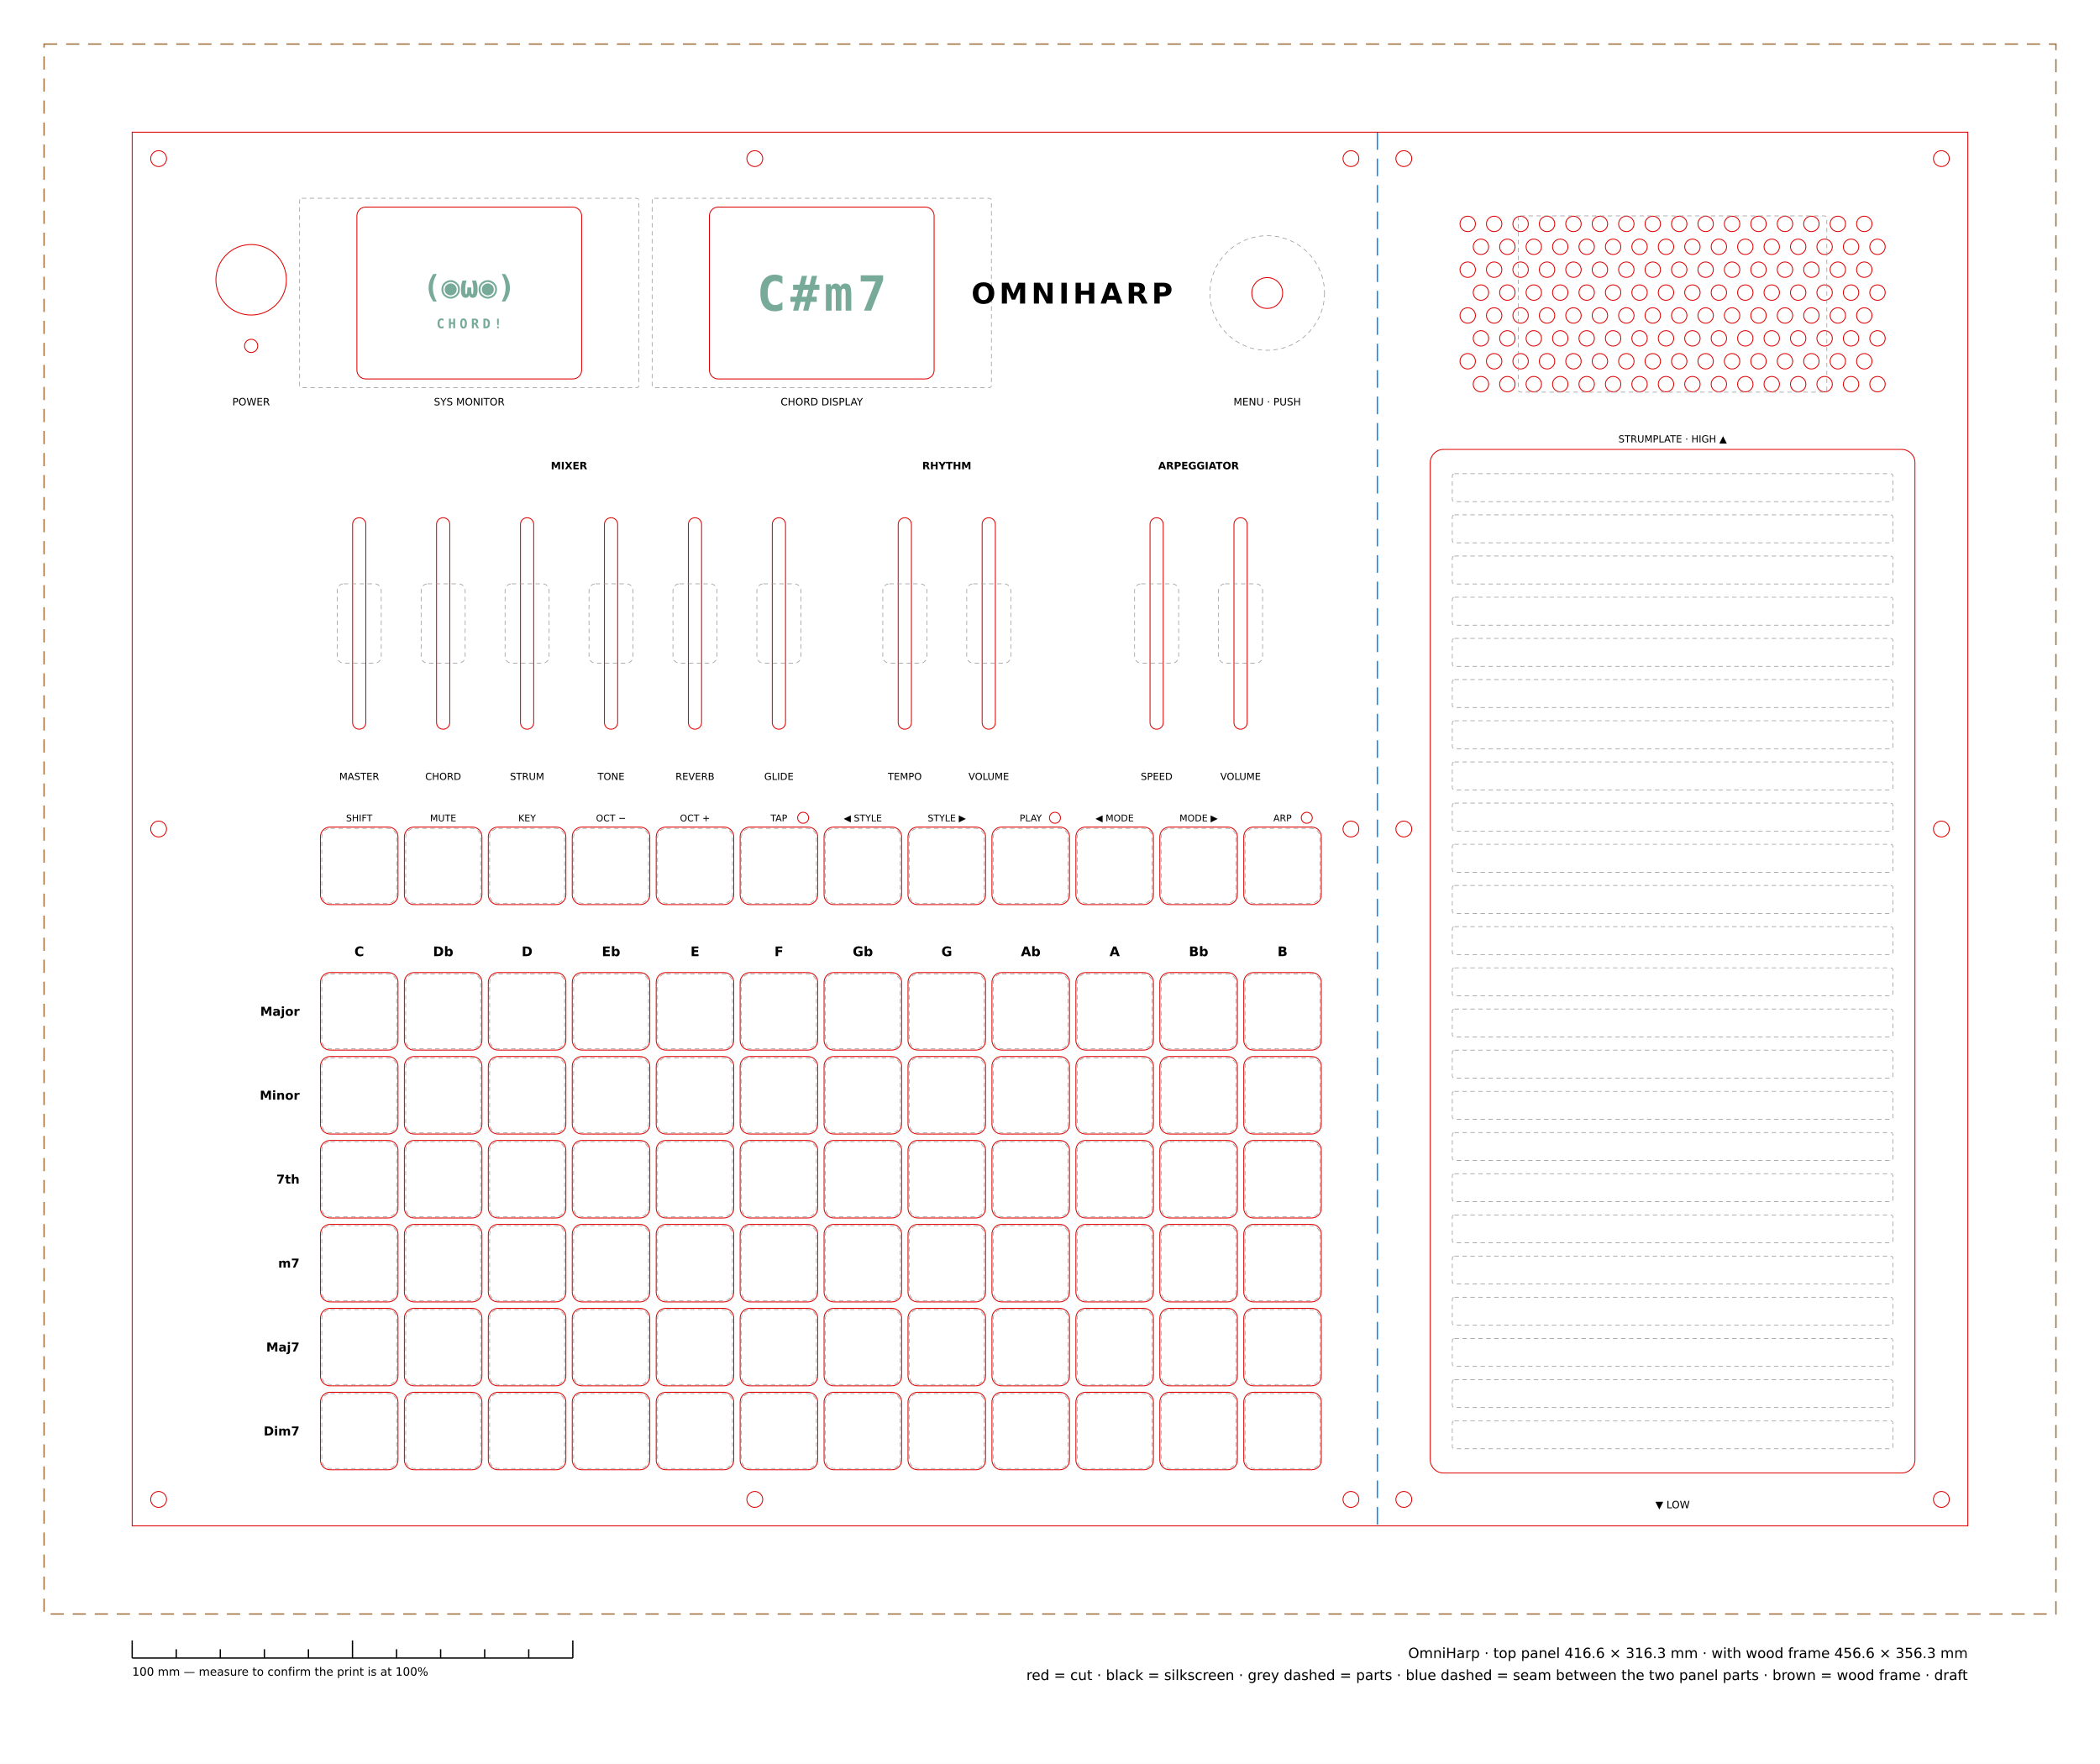
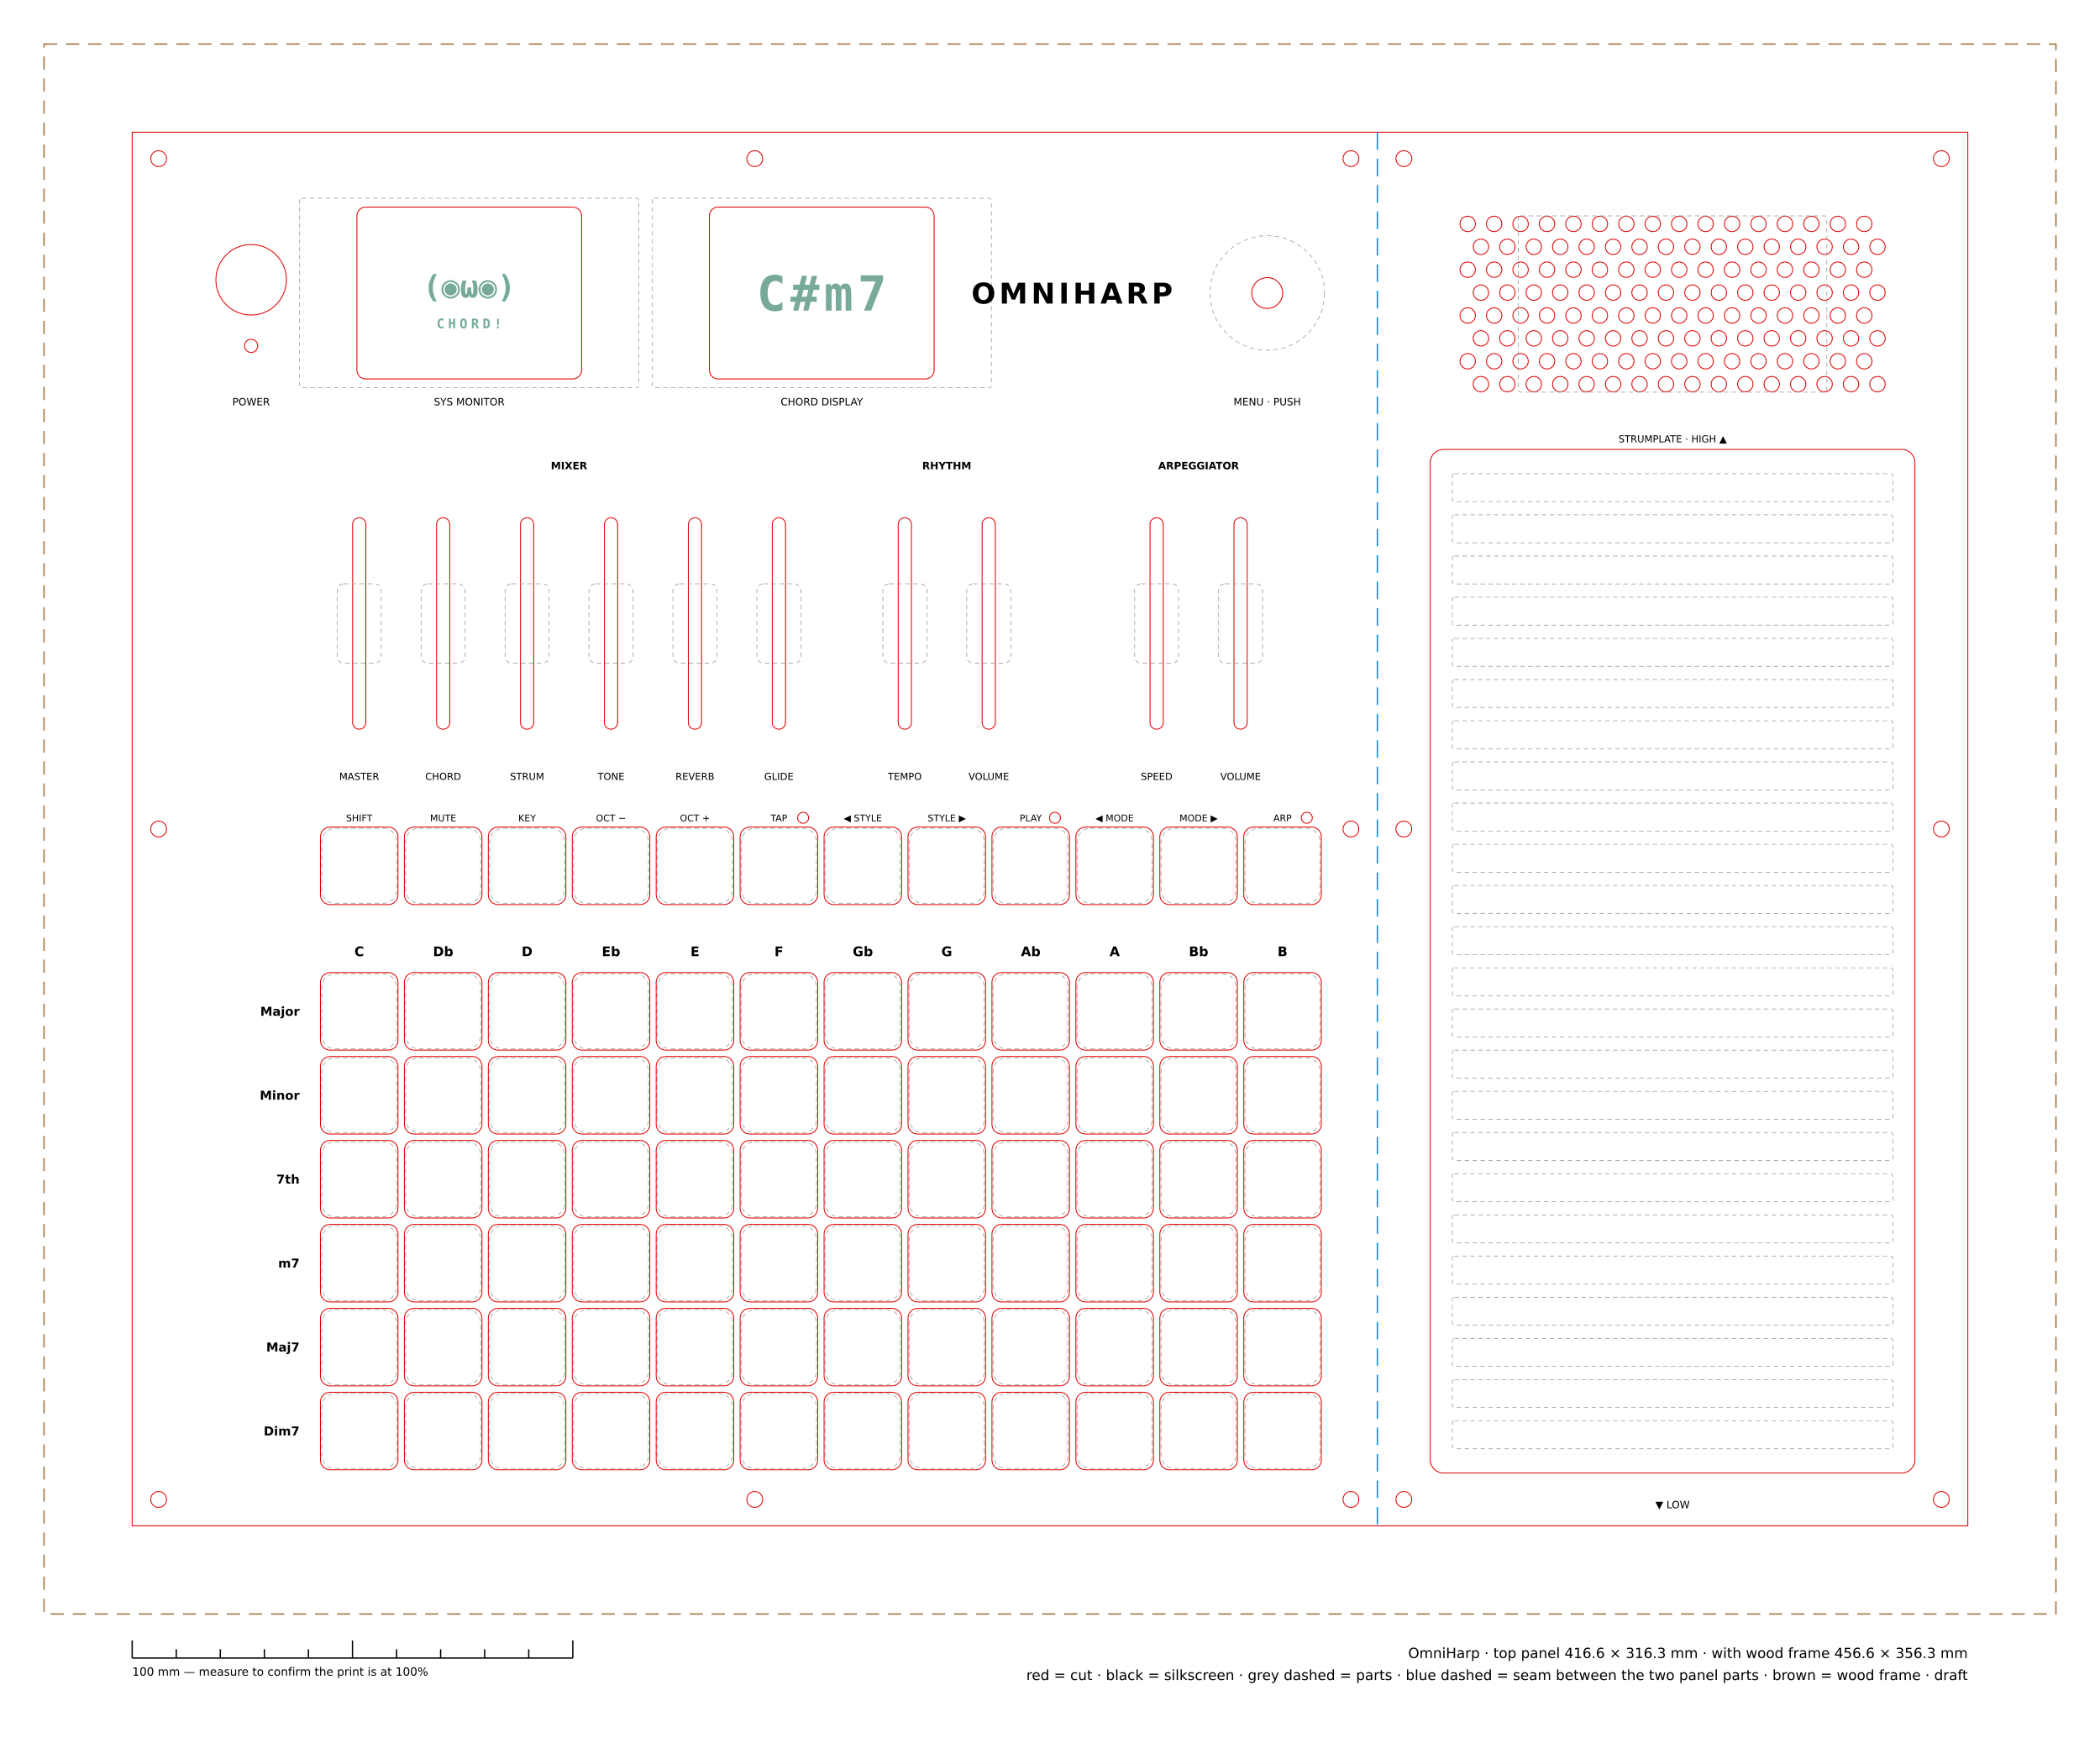
<svg xmlns="http://www.w3.org/2000/svg" width="476.6mm" height="400.3mm" viewBox="0 0 476.6 400.3">
  <style>
  text { font-family: 'DejaVu Sans', Arial, sans-serif; }
  .silk { text-anchor: middle; }
  .robot, .seg { text-anchor: middle; font-family: 'DejaVu Sans Mono', 'Courier New', monospace; font-weight: bold; }
  .robot { font-size: 7px; } .robot.small { font-size: 3px; letter-spacing: .8px; } .seg { font-size: 11px; letter-spacing: 1px; }
  .title { font-size: 3.2px; } .scale { font-size: 2.6px; }
  .scale-line { stroke-width: .3; }
  
    .sheet { fill: #fff; }
    .wood { fill: none; stroke: #a0703c; stroke-width: .3; stroke-dasharray: 3 2; }
    .panel { fill: none; }
    .cut { fill: none; stroke: #e00000; stroke-width: .2; }
    .silk { fill: #000; }
    .g-key, .g-fnkey, .g-knob, .g-strip, .g-part { fill: none; stroke: #999; stroke-width: .15; stroke-dasharray: 1 .8; }
    .g-seam { stroke: #08f; stroke-width: .3; stroke-dasharray: 4 2; }
    .robot, .seg { fill: #7a9; }
    .title, .scale { fill: #000; }
    .scale-line { stroke: #000; }
</style>
  <rect class="sheet" x="0" y="0" width="476.6" height="400.3" />
  <rect class="wood" x="10" y="10" width="456.6" height="356.3" rx="0" />
  <g transform="translate(30 30)">
    <rect class="panel" x="0" y="0" width="416.6" height="316.3" />
    <g class="cut">
      <circle cx="6" cy="6" r="1.8" />
      <circle cx="6" cy="310.3" r="1.8" />
      <circle cx="276.6" cy="6" r="1.8" />
      <circle cx="276.6" cy="310.3" r="1.8" />
      <circle cx="141.3" cy="6" r="1.8" />
      <circle cx="141.3" cy="310.3" r="1.8" />
      <circle cx="6" cy="158.15" r="1.8" />
      <circle cx="276.6" cy="158.15" r="1.8" />
      <circle cx="288.6" cy="6" r="1.8" />
      <circle cx="288.6" cy="310.3" r="1.8" />
      <circle cx="410.6" cy="6" r="1.8" />
      <circle cx="410.6" cy="310.3" r="1.8" />
      <circle cx="288.6" cy="158.15" r="1.8" />
      <circle cx="410.6" cy="158.15" r="1.8" />
      <circle cx="27" cy="33.5" r="8" />
      <circle cx="27" cy="48.5" r="1.5" />
      <rect x="51" y="17" width="51" height="39" rx="2" />
      <rect x="131" y="17" width="51" height="39" rx="2" />
      <circle cx="257.6" cy="36.5" r="3.5" />
      <path d="M50.025,89 A1.5,1.5 0 0 1 53.025,89 L53.025,134 A1.5,1.5 0 0 1 50.025,134 Z" />
      <path d="M69.075,89 A1.5,1.5 0 0 1 72.075,89 L72.075,134 A1.5,1.5 0 0 1 69.075,134 Z" />
      <path d="M88.125,89 A1.5,1.5 0 0 1 91.125,89 L91.125,134 A1.5,1.5 0 0 1 88.125,134 Z" />
      <path d="M107.175,89 A1.5,1.5 0 0 1 110.175,89 L110.175,134 A1.5,1.5 0 0 1 107.175,134 Z" />
      <path d="M126.225,89 A1.5,1.5 0 0 1 129.225,89 L129.225,134 A1.5,1.5 0 0 1 126.225,134 Z" />
      <path d="M145.275,89 A1.5,1.5 0 0 1 148.275,89 L148.275,134 A1.5,1.5 0 0 1 145.275,134 Z" />
      <rect x="42.725" y="157.7" width="17.6" height="17.6" rx="2.2" />
      <rect x="61.775" y="157.7" width="17.6" height="17.6" rx="2.2" />
      <rect x="80.825" y="157.7" width="17.6" height="17.6" rx="2.2" />
      <rect x="99.875" y="157.7" width="17.6" height="17.6" rx="2.2" />
      <rect x="118.925" y="157.7" width="17.6" height="17.6" rx="2.2" />
      <rect x="137.975" y="157.7" width="17.6" height="17.6" rx="2.2" />
      <path d="M173.85,89 A1.5,1.5 0 0 1 176.85,89 L176.85,134 A1.5,1.5 0 0 1 173.85,134 Z" />
      <path d="M192.9,89 A1.5,1.5 0 0 1 195.9,89 L195.9,134 A1.5,1.5 0 0 1 192.9,134 Z" />
      <rect x="157.025" y="157.7" width="17.6" height="17.6" rx="2.2" />
      <rect x="176.075" y="157.7" width="17.6" height="17.6" rx="2.2" />
      <rect x="195.125" y="157.7" width="17.6" height="17.6" rx="2.2" />
      <path d="M231,89 A1.5,1.5 0 0 1 234,89 L234,134 A1.5,1.5 0 0 1 231,134 Z" />
      <path d="M250.05,89 A1.5,1.5 0 0 1 253.05,89 L253.05,134 A1.5,1.5 0 0 1 250.05,134 Z" />
      <rect x="214.175" y="157.7" width="17.6" height="17.6" rx="2.2" />
      <rect x="233.225" y="157.7" width="17.6" height="17.6" rx="2.2" />
      <rect x="252.275" y="157.7" width="17.6" height="17.6" rx="2.2" />
      <circle cx="152.275" cy="155.6" r="1.25" />
      <circle cx="209.425" cy="155.6" r="1.25" />
      <circle cx="266.575" cy="155.6" r="1.25" />
      <rect x="42.725" y="190.725" width="17.6" height="17.6" rx="2.2" />
      <rect x="61.775" y="190.725" width="17.6" height="17.6" rx="2.2" />
      <rect x="80.825" y="190.725" width="17.6" height="17.6" rx="2.2" />
      <rect x="99.875" y="190.725" width="17.6" height="17.6" rx="2.2" />
      <rect x="118.925" y="190.725" width="17.6" height="17.6" rx="2.2" />
      <rect x="137.975" y="190.725" width="17.6" height="17.6" rx="2.2" />
      <rect x="157.025" y="190.725" width="17.6" height="17.6" rx="2.2" />
      <rect x="176.075" y="190.725" width="17.6" height="17.6" rx="2.2" />
      <rect x="195.125" y="190.725" width="17.6" height="17.6" rx="2.2" />
      <rect x="214.175" y="190.725" width="17.6" height="17.6" rx="2.2" />
      <rect x="233.225" y="190.725" width="17.6" height="17.6" rx="2.2" />
      <rect x="252.275" y="190.725" width="17.6" height="17.6" rx="2.2" />
      <rect x="42.725" y="209.775" width="17.6" height="17.6" rx="2.2" />
      <rect x="61.775" y="209.775" width="17.6" height="17.6" rx="2.2" />
      <rect x="80.825" y="209.775" width="17.6" height="17.6" rx="2.2" />
      <rect x="99.875" y="209.775" width="17.6" height="17.6" rx="2.2" />
      <rect x="118.925" y="209.775" width="17.6" height="17.6" rx="2.2" />
      <rect x="137.975" y="209.775" width="17.6" height="17.6" rx="2.2" />
      <rect x="157.025" y="209.775" width="17.6" height="17.6" rx="2.2" />
      <rect x="176.075" y="209.775" width="17.6" height="17.6" rx="2.2" />
      <rect x="195.125" y="209.775" width="17.6" height="17.6" rx="2.2" />
      <rect x="214.175" y="209.775" width="17.6" height="17.6" rx="2.2" />
      <rect x="233.225" y="209.775" width="17.6" height="17.6" rx="2.2" />
      <rect x="252.275" y="209.775" width="17.6" height="17.6" rx="2.2" />
      <rect x="42.725" y="228.825" width="17.6" height="17.6" rx="2.2" />
      <rect x="61.775" y="228.825" width="17.6" height="17.6" rx="2.2" />
      <rect x="80.825" y="228.825" width="17.6" height="17.6" rx="2.2" />
      <rect x="99.875" y="228.825" width="17.6" height="17.6" rx="2.2" />
      <rect x="118.925" y="228.825" width="17.6" height="17.6" rx="2.2" />
      <rect x="137.975" y="228.825" width="17.6" height="17.6" rx="2.2" />
      <rect x="157.025" y="228.825" width="17.6" height="17.6" rx="2.2" />
      <rect x="176.075" y="228.825" width="17.6" height="17.6" rx="2.2" />
      <rect x="195.125" y="228.825" width="17.6" height="17.6" rx="2.2" />
      <rect x="214.175" y="228.825" width="17.6" height="17.6" rx="2.2" />
      <rect x="233.225" y="228.825" width="17.6" height="17.6" rx="2.2" />
      <rect x="252.275" y="228.825" width="17.6" height="17.6" rx="2.2" />
      <rect x="42.725" y="247.875" width="17.6" height="17.6" rx="2.2" />
      <rect x="61.775" y="247.875" width="17.6" height="17.6" rx="2.2" />
      <rect x="80.825" y="247.875" width="17.6" height="17.6" rx="2.2" />
      <rect x="99.875" y="247.875" width="17.6" height="17.6" rx="2.2" />
      <rect x="118.925" y="247.875" width="17.6" height="17.6" rx="2.2" />
      <rect x="137.975" y="247.875" width="17.6" height="17.6" rx="2.2" />
      <rect x="157.025" y="247.875" width="17.6" height="17.6" rx="2.2" />
      <rect x="176.075" y="247.875" width="17.6" height="17.6" rx="2.2" />
      <rect x="195.125" y="247.875" width="17.6" height="17.6" rx="2.2" />
      <rect x="214.175" y="247.875" width="17.6" height="17.6" rx="2.2" />
      <rect x="233.225" y="247.875" width="17.6" height="17.6" rx="2.2" />
      <rect x="252.275" y="247.875" width="17.6" height="17.6" rx="2.2" />
      <rect x="42.725" y="266.925" width="17.6" height="17.6" rx="2.2" />
      <rect x="61.775" y="266.925" width="17.6" height="17.6" rx="2.2" />
      <rect x="80.825" y="266.925" width="17.6" height="17.6" rx="2.2" />
      <rect x="99.875" y="266.925" width="17.6" height="17.6" rx="2.2" />
      <rect x="118.925" y="266.925" width="17.6" height="17.6" rx="2.2" />
      <rect x="137.975" y="266.925" width="17.6" height="17.6" rx="2.2" />
      <rect x="157.025" y="266.925" width="17.6" height="17.6" rx="2.2" />
      <rect x="176.075" y="266.925" width="17.6" height="17.6" rx="2.2" />
      <rect x="195.125" y="266.925" width="17.6" height="17.6" rx="2.2" />
      <rect x="214.175" y="266.925" width="17.6" height="17.6" rx="2.2" />
      <rect x="233.225" y="266.925" width="17.6" height="17.6" rx="2.2" />
      <rect x="252.275" y="266.925" width="17.6" height="17.6" rx="2.2" />
      <rect x="42.725" y="285.975" width="17.6" height="17.6" rx="2.2" />
      <rect x="61.775" y="285.975" width="17.6" height="17.6" rx="2.2" />
      <rect x="80.825" y="285.975" width="17.6" height="17.6" rx="2.2" />
      <rect x="99.875" y="285.975" width="17.6" height="17.6" rx="2.2" />
      <rect x="118.925" y="285.975" width="17.6" height="17.6" rx="2.2" />
      <rect x="137.975" y="285.975" width="17.6" height="17.6" rx="2.2" />
      <rect x="157.025" y="285.975" width="17.6" height="17.6" rx="2.2" />
      <rect x="176.075" y="285.975" width="17.6" height="17.6" rx="2.2" />
      <rect x="195.125" y="285.975" width="17.6" height="17.6" rx="2.2" />
      <rect x="214.175" y="285.975" width="17.6" height="17.6" rx="2.2" />
      <rect x="233.225" y="285.975" width="17.6" height="17.6" rx="2.2" />
      <rect x="252.275" y="285.975" width="17.6" height="17.6" rx="2.2" />
      <circle cx="303.1" cy="20.813" r="1.75" />
      <circle cx="309.1" cy="20.813" r="1.75" />
      <circle cx="315.1" cy="20.813" r="1.75" />
      <circle cx="321.1" cy="20.813" r="1.75" />
      <circle cx="327.1" cy="20.813" r="1.75" />
      <circle cx="333.1" cy="20.813" r="1.75" />
      <circle cx="339.1" cy="20.813" r="1.75" />
      <circle cx="345.1" cy="20.813" r="1.75" />
      <circle cx="351.1" cy="20.813" r="1.75" />
      <circle cx="357.1" cy="20.813" r="1.75" />
      <circle cx="363.1" cy="20.813" r="1.75" />
      <circle cx="369.1" cy="20.813" r="1.75" />
      <circle cx="375.1" cy="20.813" r="1.75" />
      <circle cx="381.1" cy="20.813" r="1.75" />
      <circle cx="387.1" cy="20.813" r="1.75" />
      <circle cx="393.1" cy="20.813" r="1.75" />
      <circle cx="306.1" cy="26.01" r="1.75" />
      <circle cx="312.1" cy="26.01" r="1.75" />
      <circle cx="318.1" cy="26.01" r="1.75" />
      <circle cx="324.1" cy="26.01" r="1.75" />
      <circle cx="330.1" cy="26.01" r="1.75" />
      <circle cx="336.1" cy="26.01" r="1.75" />
      <circle cx="342.1" cy="26.01" r="1.75" />
      <circle cx="348.1" cy="26.01" r="1.75" />
      <circle cx="354.1" cy="26.01" r="1.75" />
      <circle cx="360.1" cy="26.01" r="1.75" />
      <circle cx="366.1" cy="26.01" r="1.75" />
      <circle cx="372.1" cy="26.01" r="1.75" />
      <circle cx="378.1" cy="26.01" r="1.75" />
      <circle cx="384.1" cy="26.01" r="1.75" />
      <circle cx="390.1" cy="26.01" r="1.75" />
      <circle cx="396.1" cy="26.01" r="1.75" />
      <circle cx="303.1" cy="31.206" r="1.75" />
      <circle cx="309.1" cy="31.206" r="1.75" />
      <circle cx="315.1" cy="31.206" r="1.75" />
      <circle cx="321.1" cy="31.206" r="1.75" />
      <circle cx="327.1" cy="31.206" r="1.75" />
      <circle cx="333.1" cy="31.206" r="1.75" />
      <circle cx="339.1" cy="31.206" r="1.75" />
      <circle cx="345.1" cy="31.206" r="1.75" />
      <circle cx="351.1" cy="31.206" r="1.75" />
      <circle cx="357.1" cy="31.206" r="1.75" />
      <circle cx="363.1" cy="31.206" r="1.75" />
      <circle cx="369.1" cy="31.206" r="1.75" />
      <circle cx="375.1" cy="31.206" r="1.75" />
      <circle cx="381.1" cy="31.206" r="1.75" />
      <circle cx="387.1" cy="31.206" r="1.75" />
      <circle cx="393.1" cy="31.206" r="1.75" />
      <circle cx="306.1" cy="36.402" r="1.75" />
      <circle cx="312.1" cy="36.402" r="1.75" />
      <circle cx="318.1" cy="36.402" r="1.75" />
      <circle cx="324.1" cy="36.402" r="1.75" />
      <circle cx="330.1" cy="36.402" r="1.75" />
      <circle cx="336.1" cy="36.402" r="1.75" />
      <circle cx="342.1" cy="36.402" r="1.75" />
      <circle cx="348.1" cy="36.402" r="1.75" />
      <circle cx="354.1" cy="36.402" r="1.75" />
      <circle cx="360.1" cy="36.402" r="1.75" />
      <circle cx="366.1" cy="36.402" r="1.75" />
      <circle cx="372.1" cy="36.402" r="1.75" />
      <circle cx="378.1" cy="36.402" r="1.75" />
      <circle cx="384.1" cy="36.402" r="1.75" />
      <circle cx="390.1" cy="36.402" r="1.75" />
      <circle cx="396.1" cy="36.402" r="1.75" />
      <circle cx="303.1" cy="41.598" r="1.75" />
      <circle cx="309.1" cy="41.598" r="1.75" />
      <circle cx="315.1" cy="41.598" r="1.75" />
      <circle cx="321.1" cy="41.598" r="1.75" />
      <circle cx="327.1" cy="41.598" r="1.75" />
      <circle cx="333.1" cy="41.598" r="1.75" />
      <circle cx="339.1" cy="41.598" r="1.75" />
      <circle cx="345.1" cy="41.598" r="1.75" />
      <circle cx="351.1" cy="41.598" r="1.75" />
      <circle cx="357.1" cy="41.598" r="1.75" />
      <circle cx="363.1" cy="41.598" r="1.75" />
      <circle cx="369.1" cy="41.598" r="1.75" />
      <circle cx="375.1" cy="41.598" r="1.75" />
      <circle cx="381.1" cy="41.598" r="1.75" />
      <circle cx="387.1" cy="41.598" r="1.75" />
      <circle cx="393.1" cy="41.598" r="1.75" />
      <circle cx="306.1" cy="46.794" r="1.75" />
      <circle cx="312.1" cy="46.794" r="1.75" />
      <circle cx="318.1" cy="46.794" r="1.75" />
      <circle cx="324.1" cy="46.794" r="1.75" />
      <circle cx="330.1" cy="46.794" r="1.75" />
      <circle cx="336.1" cy="46.794" r="1.75" />
      <circle cx="342.1" cy="46.794" r="1.75" />
      <circle cx="348.1" cy="46.794" r="1.75" />
      <circle cx="354.1" cy="46.794" r="1.75" />
      <circle cx="360.1" cy="46.794" r="1.75" />
      <circle cx="366.1" cy="46.794" r="1.75" />
      <circle cx="372.1" cy="46.794" r="1.75" />
      <circle cx="378.1" cy="46.794" r="1.75" />
      <circle cx="384.1" cy="46.794" r="1.75" />
      <circle cx="390.1" cy="46.794" r="1.75" />
      <circle cx="396.1" cy="46.794" r="1.75" />
      <circle cx="303.1" cy="51.99" r="1.75" />
      <circle cx="309.1" cy="51.99" r="1.75" />
      <circle cx="315.1" cy="51.99" r="1.75" />
      <circle cx="321.1" cy="51.99" r="1.75" />
      <circle cx="327.1" cy="51.99" r="1.75" />
      <circle cx="333.1" cy="51.99" r="1.75" />
      <circle cx="339.1" cy="51.99" r="1.75" />
      <circle cx="345.1" cy="51.99" r="1.75" />
      <circle cx="351.1" cy="51.99" r="1.75" />
      <circle cx="357.1" cy="51.99" r="1.75" />
      <circle cx="363.1" cy="51.99" r="1.75" />
      <circle cx="369.1" cy="51.99" r="1.75" />
      <circle cx="375.1" cy="51.99" r="1.75" />
      <circle cx="381.1" cy="51.99" r="1.75" />
      <circle cx="387.1" cy="51.99" r="1.75" />
      <circle cx="393.1" cy="51.99" r="1.75" />
      <circle cx="306.1" cy="57.187" r="1.75" />
      <circle cx="312.1" cy="57.187" r="1.75" />
      <circle cx="318.1" cy="57.187" r="1.75" />
      <circle cx="324.1" cy="57.187" r="1.75" />
      <circle cx="330.1" cy="57.187" r="1.75" />
      <circle cx="336.1" cy="57.187" r="1.75" />
      <circle cx="342.1" cy="57.187" r="1.75" />
      <circle cx="348.1" cy="57.187" r="1.75" />
      <circle cx="354.1" cy="57.187" r="1.75" />
      <circle cx="360.1" cy="57.187" r="1.75" />
      <circle cx="366.1" cy="57.187" r="1.75" />
      <circle cx="372.1" cy="57.187" r="1.75" />
      <circle cx="378.1" cy="57.187" r="1.75" />
      <circle cx="384.1" cy="57.187" r="1.75" />
      <circle cx="390.1" cy="57.187" r="1.75" />
      <circle cx="396.1" cy="57.187" r="1.75" />
      <rect x="294.6" y="72" width="110" height="232.3" rx="3" />
    </g>
    <g class="guides">
      <line class="g-seam" x1="282.6" y1="0" x2="282.6" y2="316.3" />
      <rect class="g-part" x="38" y="15" width="77" height="43" rx="0.5" />
      <text class="robot" x="76.5" y="37.5">(◉ω◉)</text>
      <text class="robot small" x="76.5" y="44.5">CHORD!</text>
      <rect class="g-part" x="118" y="15" width="77" height="43" rx="0.5" />
      <text class="seg" x="156.5" y="40.5">C#m7</text>
      <circle class="g-knob" cx="257.6" cy="36.5" r="13" />
      <rect class="g-knob" x="46.525" y="102.5" width="10" height="18" rx="1.5" />
      <rect class="g-knob" x="65.575" y="102.5" width="10" height="18" rx="1.5" />
      <rect class="g-knob" x="84.625" y="102.5" width="10" height="18" rx="1.5" />
      <rect class="g-knob" x="103.675" y="102.5" width="10" height="18" rx="1.5" />
      <rect class="g-knob" x="122.725" y="102.5" width="10" height="18" rx="1.5" />
      <rect class="g-knob" x="141.775" y="102.5" width="10" height="18" rx="1.5" />
-       <rect class="g-fnkey" x="43.025" y="158" width="17" height="17" rx="2" />
-       <rect class="g-fnkey" x="62.075" y="158" width="17" height="17" rx="2" />
-       <rect class="g-fnkey" x="81.125" y="158" width="17" height="17" rx="2" />
-       <rect class="g-fnkey" x="100.175" y="158" width="17" height="17" rx="2" />
-       <rect class="g-fnkey" x="119.225" y="158" width="17" height="17" rx="2" />
-       <rect class="g-fnkey" x="138.275" y="158" width="17" height="17" rx="2" />
+       <rect class="g-fnkey" x="43.025" y="158" width="17" height="17" rx="3" />
+       <rect class="g-fnkey" x="62.075" y="158" width="17" height="17" rx="3" />
+       <rect class="g-fnkey" x="81.125" y="158" width="17" height="17" rx="3" />
+       <rect class="g-fnkey" x="100.175" y="158" width="17" height="17" rx="3" />
+       <rect class="g-fnkey" x="119.225" y="158" width="17" height="17" rx="3" />
+       <rect class="g-fnkey" x="138.275" y="158" width="17" height="17" rx="3" />
      <rect class="g-knob" x="170.35" y="102.5" width="10" height="18" rx="1.5" />
      <rect class="g-knob" x="189.4" y="102.5" width="10" height="18" rx="1.5" />
-       <rect class="g-fnkey" x="157.325" y="158" width="17" height="17" rx="2" />
-       <rect class="g-fnkey" x="176.375" y="158" width="17" height="17" rx="2" />
-       <rect class="g-fnkey" x="195.425" y="158" width="17" height="17" rx="2" />
+       <rect class="g-fnkey" x="157.325" y="158" width="17" height="17" rx="3" />
+       <rect class="g-fnkey" x="176.375" y="158" width="17" height="17" rx="3" />
+       <rect class="g-fnkey" x="195.425" y="158" width="17" height="17" rx="3" />
      <rect class="g-knob" x="227.5" y="102.5" width="10" height="18" rx="1.5" />
      <rect class="g-knob" x="246.55" y="102.5" width="10" height="18" rx="1.5" />
-       <rect class="g-fnkey" x="214.475" y="158" width="17" height="17" rx="2" />
-       <rect class="g-fnkey" x="233.525" y="158" width="17" height="17" rx="2" />
-       <rect class="g-fnkey" x="252.575" y="158" width="17" height="17" rx="2" />
-       <rect class="g-key" x="43.025" y="191.025" width="17" height="17" rx="2" />
-       <rect class="g-key" x="62.075" y="191.025" width="17" height="17" rx="2" />
-       <rect class="g-key" x="81.125" y="191.025" width="17" height="17" rx="2" />
-       <rect class="g-key" x="100.175" y="191.025" width="17" height="17" rx="2" />
-       <rect class="g-key" x="119.225" y="191.025" width="17" height="17" rx="2" />
-       <rect class="g-key" x="138.275" y="191.025" width="17" height="17" rx="2" />
-       <rect class="g-key" x="157.325" y="191.025" width="17" height="17" rx="2" />
-       <rect class="g-key" x="176.375" y="191.025" width="17" height="17" rx="2" />
-       <rect class="g-key" x="195.425" y="191.025" width="17" height="17" rx="2" />
-       <rect class="g-key" x="214.475" y="191.025" width="17" height="17" rx="2" />
-       <rect class="g-key" x="233.525" y="191.025" width="17" height="17" rx="2" />
-       <rect class="g-key" x="252.575" y="191.025" width="17" height="17" rx="2" />
-       <rect class="g-key" x="43.025" y="210.075" width="17" height="17" rx="2" />
-       <rect class="g-key" x="62.075" y="210.075" width="17" height="17" rx="2" />
-       <rect class="g-key" x="81.125" y="210.075" width="17" height="17" rx="2" />
-       <rect class="g-key" x="100.175" y="210.075" width="17" height="17" rx="2" />
-       <rect class="g-key" x="119.225" y="210.075" width="17" height="17" rx="2" />
-       <rect class="g-key" x="138.275" y="210.075" width="17" height="17" rx="2" />
-       <rect class="g-key" x="157.325" y="210.075" width="17" height="17" rx="2" />
-       <rect class="g-key" x="176.375" y="210.075" width="17" height="17" rx="2" />
-       <rect class="g-key" x="195.425" y="210.075" width="17" height="17" rx="2" />
-       <rect class="g-key" x="214.475" y="210.075" width="17" height="17" rx="2" />
-       <rect class="g-key" x="233.525" y="210.075" width="17" height="17" rx="2" />
-       <rect class="g-key" x="252.575" y="210.075" width="17" height="17" rx="2" />
-       <rect class="g-key" x="43.025" y="229.125" width="17" height="17" rx="2" />
-       <rect class="g-key" x="62.075" y="229.125" width="17" height="17" rx="2" />
-       <rect class="g-key" x="81.125" y="229.125" width="17" height="17" rx="2" />
-       <rect class="g-key" x="100.175" y="229.125" width="17" height="17" rx="2" />
-       <rect class="g-key" x="119.225" y="229.125" width="17" height="17" rx="2" />
-       <rect class="g-key" x="138.275" y="229.125" width="17" height="17" rx="2" />
-       <rect class="g-key" x="157.325" y="229.125" width="17" height="17" rx="2" />
-       <rect class="g-key" x="176.375" y="229.125" width="17" height="17" rx="2" />
-       <rect class="g-key" x="195.425" y="229.125" width="17" height="17" rx="2" />
-       <rect class="g-key" x="214.475" y="229.125" width="17" height="17" rx="2" />
-       <rect class="g-key" x="233.525" y="229.125" width="17" height="17" rx="2" />
-       <rect class="g-key" x="252.575" y="229.125" width="17" height="17" rx="2" />
-       <rect class="g-key" x="43.025" y="248.175" width="17" height="17" rx="2" />
-       <rect class="g-key" x="62.075" y="248.175" width="17" height="17" rx="2" />
-       <rect class="g-key" x="81.125" y="248.175" width="17" height="17" rx="2" />
-       <rect class="g-key" x="100.175" y="248.175" width="17" height="17" rx="2" />
-       <rect class="g-key" x="119.225" y="248.175" width="17" height="17" rx="2" />
-       <rect class="g-key" x="138.275" y="248.175" width="17" height="17" rx="2" />
-       <rect class="g-key" x="157.325" y="248.175" width="17" height="17" rx="2" />
-       <rect class="g-key" x="176.375" y="248.175" width="17" height="17" rx="2" />
-       <rect class="g-key" x="195.425" y="248.175" width="17" height="17" rx="2" />
-       <rect class="g-key" x="214.475" y="248.175" width="17" height="17" rx="2" />
-       <rect class="g-key" x="233.525" y="248.175" width="17" height="17" rx="2" />
-       <rect class="g-key" x="252.575" y="248.175" width="17" height="17" rx="2" />
-       <rect class="g-key" x="43.025" y="267.225" width="17" height="17" rx="2" />
-       <rect class="g-key" x="62.075" y="267.225" width="17" height="17" rx="2" />
-       <rect class="g-key" x="81.125" y="267.225" width="17" height="17" rx="2" />
-       <rect class="g-key" x="100.175" y="267.225" width="17" height="17" rx="2" />
-       <rect class="g-key" x="119.225" y="267.225" width="17" height="17" rx="2" />
-       <rect class="g-key" x="138.275" y="267.225" width="17" height="17" rx="2" />
-       <rect class="g-key" x="157.325" y="267.225" width="17" height="17" rx="2" />
-       <rect class="g-key" x="176.375" y="267.225" width="17" height="17" rx="2" />
-       <rect class="g-key" x="195.425" y="267.225" width="17" height="17" rx="2" />
-       <rect class="g-key" x="214.475" y="267.225" width="17" height="17" rx="2" />
-       <rect class="g-key" x="233.525" y="267.225" width="17" height="17" rx="2" />
-       <rect class="g-key" x="252.575" y="267.225" width="17" height="17" rx="2" />
-       <rect class="g-key" x="43.025" y="286.275" width="17" height="17" rx="2" />
-       <rect class="g-key" x="62.075" y="286.275" width="17" height="17" rx="2" />
-       <rect class="g-key" x="81.125" y="286.275" width="17" height="17" rx="2" />
-       <rect class="g-key" x="100.175" y="286.275" width="17" height="17" rx="2" />
-       <rect class="g-key" x="119.225" y="286.275" width="17" height="17" rx="2" />
-       <rect class="g-key" x="138.275" y="286.275" width="17" height="17" rx="2" />
-       <rect class="g-key" x="157.325" y="286.275" width="17" height="17" rx="2" />
-       <rect class="g-key" x="176.375" y="286.275" width="17" height="17" rx="2" />
-       <rect class="g-key" x="195.425" y="286.275" width="17" height="17" rx="2" />
-       <rect class="g-key" x="214.475" y="286.275" width="17" height="17" rx="2" />
-       <rect class="g-key" x="233.525" y="286.275" width="17" height="17" rx="2" />
-       <rect class="g-key" x="252.575" y="286.275" width="17" height="17" rx="2" />
+       <rect class="g-fnkey" x="214.475" y="158" width="17" height="17" rx="3" />
+       <rect class="g-fnkey" x="233.525" y="158" width="17" height="17" rx="3" />
+       <rect class="g-fnkey" x="252.575" y="158" width="17" height="17" rx="3" />
+       <rect class="g-key" x="43.025" y="191.025" width="17" height="17" rx="3" />
+       <rect class="g-key" x="62.075" y="191.025" width="17" height="17" rx="3" />
+       <rect class="g-key" x="81.125" y="191.025" width="17" height="17" rx="3" />
+       <rect class="g-key" x="100.175" y="191.025" width="17" height="17" rx="3" />
+       <rect class="g-key" x="119.225" y="191.025" width="17" height="17" rx="3" />
+       <rect class="g-key" x="138.275" y="191.025" width="17" height="17" rx="3" />
+       <rect class="g-key" x="157.325" y="191.025" width="17" height="17" rx="3" />
+       <rect class="g-key" x="176.375" y="191.025" width="17" height="17" rx="3" />
+       <rect class="g-key" x="195.425" y="191.025" width="17" height="17" rx="3" />
+       <rect class="g-key" x="214.475" y="191.025" width="17" height="17" rx="3" />
+       <rect class="g-key" x="233.525" y="191.025" width="17" height="17" rx="3" />
+       <rect class="g-key" x="252.575" y="191.025" width="17" height="17" rx="3" />
+       <rect class="g-key" x="43.025" y="210.075" width="17" height="17" rx="3" />
+       <rect class="g-key" x="62.075" y="210.075" width="17" height="17" rx="3" />
+       <rect class="g-key" x="81.125" y="210.075" width="17" height="17" rx="3" />
+       <rect class="g-key" x="100.175" y="210.075" width="17" height="17" rx="3" />
+       <rect class="g-key" x="119.225" y="210.075" width="17" height="17" rx="3" />
+       <rect class="g-key" x="138.275" y="210.075" width="17" height="17" rx="3" />
+       <rect class="g-key" x="157.325" y="210.075" width="17" height="17" rx="3" />
+       <rect class="g-key" x="176.375" y="210.075" width="17" height="17" rx="3" />
+       <rect class="g-key" x="195.425" y="210.075" width="17" height="17" rx="3" />
+       <rect class="g-key" x="214.475" y="210.075" width="17" height="17" rx="3" />
+       <rect class="g-key" x="233.525" y="210.075" width="17" height="17" rx="3" />
+       <rect class="g-key" x="252.575" y="210.075" width="17" height="17" rx="3" />
+       <rect class="g-key" x="43.025" y="229.125" width="17" height="17" rx="3" />
+       <rect class="g-key" x="62.075" y="229.125" width="17" height="17" rx="3" />
+       <rect class="g-key" x="81.125" y="229.125" width="17" height="17" rx="3" />
+       <rect class="g-key" x="100.175" y="229.125" width="17" height="17" rx="3" />
+       <rect class="g-key" x="119.225" y="229.125" width="17" height="17" rx="3" />
+       <rect class="g-key" x="138.275" y="229.125" width="17" height="17" rx="3" />
+       <rect class="g-key" x="157.325" y="229.125" width="17" height="17" rx="3" />
+       <rect class="g-key" x="176.375" y="229.125" width="17" height="17" rx="3" />
+       <rect class="g-key" x="195.425" y="229.125" width="17" height="17" rx="3" />
+       <rect class="g-key" x="214.475" y="229.125" width="17" height="17" rx="3" />
+       <rect class="g-key" x="233.525" y="229.125" width="17" height="17" rx="3" />
+       <rect class="g-key" x="252.575" y="229.125" width="17" height="17" rx="3" />
+       <rect class="g-key" x="43.025" y="248.175" width="17" height="17" rx="3" />
+       <rect class="g-key" x="62.075" y="248.175" width="17" height="17" rx="3" />
+       <rect class="g-key" x="81.125" y="248.175" width="17" height="17" rx="3" />
+       <rect class="g-key" x="100.175" y="248.175" width="17" height="17" rx="3" />
+       <rect class="g-key" x="119.225" y="248.175" width="17" height="17" rx="3" />
+       <rect class="g-key" x="138.275" y="248.175" width="17" height="17" rx="3" />
+       <rect class="g-key" x="157.325" y="248.175" width="17" height="17" rx="3" />
+       <rect class="g-key" x="176.375" y="248.175" width="17" height="17" rx="3" />
+       <rect class="g-key" x="195.425" y="248.175" width="17" height="17" rx="3" />
+       <rect class="g-key" x="214.475" y="248.175" width="17" height="17" rx="3" />
+       <rect class="g-key" x="233.525" y="248.175" width="17" height="17" rx="3" />
+       <rect class="g-key" x="252.575" y="248.175" width="17" height="17" rx="3" />
+       <rect class="g-key" x="43.025" y="267.225" width="17" height="17" rx="3" />
+       <rect class="g-key" x="62.075" y="267.225" width="17" height="17" rx="3" />
+       <rect class="g-key" x="81.125" y="267.225" width="17" height="17" rx="3" />
+       <rect class="g-key" x="100.175" y="267.225" width="17" height="17" rx="3" />
+       <rect class="g-key" x="119.225" y="267.225" width="17" height="17" rx="3" />
+       <rect class="g-key" x="138.275" y="267.225" width="17" height="17" rx="3" />
+       <rect class="g-key" x="157.325" y="267.225" width="17" height="17" rx="3" />
+       <rect class="g-key" x="176.375" y="267.225" width="17" height="17" rx="3" />
+       <rect class="g-key" x="195.425" y="267.225" width="17" height="17" rx="3" />
+       <rect class="g-key" x="214.475" y="267.225" width="17" height="17" rx="3" />
+       <rect class="g-key" x="233.525" y="267.225" width="17" height="17" rx="3" />
+       <rect class="g-key" x="252.575" y="267.225" width="17" height="17" rx="3" />
+       <rect class="g-key" x="43.025" y="286.275" width="17" height="17" rx="3" />
+       <rect class="g-key" x="62.075" y="286.275" width="17" height="17" rx="3" />
+       <rect class="g-key" x="81.125" y="286.275" width="17" height="17" rx="3" />
+       <rect class="g-key" x="100.175" y="286.275" width="17" height="17" rx="3" />
+       <rect class="g-key" x="119.225" y="286.275" width="17" height="17" rx="3" />
+       <rect class="g-key" x="138.275" y="286.275" width="17" height="17" rx="3" />
+       <rect class="g-key" x="157.325" y="286.275" width="17" height="17" rx="3" />
+       <rect class="g-key" x="176.375" y="286.275" width="17" height="17" rx="3" />
+       <rect class="g-key" x="195.425" y="286.275" width="17" height="17" rx="3" />
+       <rect class="g-key" x="214.475" y="286.275" width="17" height="17" rx="3" />
+       <rect class="g-key" x="233.525" y="286.275" width="17" height="17" rx="3" />
+       <rect class="g-key" x="252.575" y="286.275" width="17" height="17" rx="3" />
      <rect class="g-part" x="314.6" y="19" width="70" height="40" rx="0.5" />
      <rect class="g-strip" x="299.6" y="77.5" width="100" height="6.346" rx="0.5" />
      <rect class="g-strip" x="299.6" y="86.846" width="100" height="6.346" rx="0.5" />
      <rect class="g-strip" x="299.6" y="96.192" width="100" height="6.346" rx="0.5" />
      <rect class="g-strip" x="299.6" y="105.538" width="100" height="6.346" rx="0.5" />
      <rect class="g-strip" x="299.6" y="114.883" width="100" height="6.346" rx="0.5" />
      <rect class="g-strip" x="299.6" y="124.229" width="100" height="6.346" rx="0.5" />
      <rect class="g-strip" x="299.6" y="133.575" width="100" height="6.346" rx="0.5" />
      <rect class="g-strip" x="299.6" y="142.921" width="100" height="6.346" rx="0.5" />
      <rect class="g-strip" x="299.6" y="152.267" width="100" height="6.346" rx="0.5" />
      <rect class="g-strip" x="299.6" y="161.612" width="100" height="6.346" rx="0.5" />
      <rect class="g-strip" x="299.6" y="170.958" width="100" height="6.346" rx="0.5" />
      <rect class="g-strip" x="299.6" y="180.304" width="100" height="6.346" rx="0.5" />
      <rect class="g-strip" x="299.6" y="189.65" width="100" height="6.346" rx="0.5" />
      <rect class="g-strip" x="299.6" y="198.996" width="100" height="6.346" rx="0.5" />
      <rect class="g-strip" x="299.6" y="208.342" width="100" height="6.346" rx="0.5" />
      <rect class="g-strip" x="299.6" y="217.687" width="100" height="6.346" rx="0.5" />
      <rect class="g-strip" x="299.6" y="227.033" width="100" height="6.346" rx="0.5" />
      <rect class="g-strip" x="299.6" y="236.379" width="100" height="6.346" rx="0.5" />
      <rect class="g-strip" x="299.6" y="245.725" width="100" height="6.346" rx="0.5" />
      <rect class="g-strip" x="299.6" y="255.071" width="100" height="6.346" rx="0.5" />
      <rect class="g-strip" x="299.6" y="264.417" width="100" height="6.346" rx="0.5" />
      <rect class="g-strip" x="299.6" y="273.763" width="100" height="6.346" rx="0.5" />
      <rect class="g-strip" x="299.6" y="283.108" width="100" height="6.346" rx="0.5" />
      <rect class="g-strip" x="299.6" y="292.454" width="100" height="6.346" rx="0.5" />
    </g>
    <rect class="cut" x="0" y="0" width="416.6" height="316.3" style="fill:none" />
    <g>
      <text class="silk" x="27" y="62" style="font-size:2.3px;text-anchor:middle;font-weight:normal;letter-spacing:0px">POWER</text>
      <text class="silk" x="76.5" y="62" style="font-size:2.3px;text-anchor:middle;font-weight:normal;letter-spacing:0px">SYS MONITOR</text>
      <text class="silk" x="156.5" y="62" style="font-size:2.3px;text-anchor:middle;font-weight:normal;letter-spacing:0px">CHORD DISPLAY</text>
      <text class="silk" x="257.6" y="62" style="font-size:2.3px;text-anchor:middle;font-weight:normal;letter-spacing:0px">MENU · PUSH</text>
      <text class="silk" x="213.3" y="38.9" style="font-size:6.5px;text-anchor:middle;font-weight:900;letter-spacing:0.8px">OMNIHARP</text>
      <text class="silk" x="99.15" y="76.5" style="font-size:2.3px;text-anchor:middle;font-weight:bold;letter-spacing:0px">MIXER</text>
      <text class="silk" x="51.525" y="147" style="font-size:2.2px;text-anchor:middle;font-weight:normal;letter-spacing:0px">MASTER</text>
      <text class="silk" x="70.575" y="147" style="font-size:2.2px;text-anchor:middle;font-weight:normal;letter-spacing:0px">CHORD</text>
      <text class="silk" x="89.625" y="147" style="font-size:2.2px;text-anchor:middle;font-weight:normal;letter-spacing:0px">STRUM</text>
      <text class="silk" x="108.675" y="147" style="font-size:2.2px;text-anchor:middle;font-weight:normal;letter-spacing:0px">TONE</text>
      <text class="silk" x="127.725" y="147" style="font-size:2.2px;text-anchor:middle;font-weight:normal;letter-spacing:0px">REVERB</text>
      <text class="silk" x="146.775" y="147" style="font-size:2.2px;text-anchor:middle;font-weight:normal;letter-spacing:0px">GLIDE</text>
      <text class="silk" x="51.525" y="156.4" style="font-size:2.1px;text-anchor:middle;font-weight:normal;letter-spacing:0px">SHIFT</text>
      <text class="silk" x="70.575" y="156.4" style="font-size:2.1px;text-anchor:middle;font-weight:normal;letter-spacing:0px">MUTE</text>
      <text class="silk" x="89.625" y="156.4" style="font-size:2.1px;text-anchor:middle;font-weight:normal;letter-spacing:0px">KEY</text>
      <text class="silk" x="108.675" y="156.4" style="font-size:2.1px;text-anchor:middle;font-weight:normal;letter-spacing:0px">OCT −</text>
      <text class="silk" x="127.725" y="156.4" style="font-size:2.1px;text-anchor:middle;font-weight:normal;letter-spacing:0px">OCT +</text>
      <text class="silk" x="146.775" y="156.4" style="font-size:2.1px;text-anchor:middle;font-weight:normal;letter-spacing:0px">TAP</text>
      <text class="silk" x="184.875" y="76.5" style="font-size:2.3px;text-anchor:middle;font-weight:bold;letter-spacing:0px">RHYTHM</text>
      <text class="silk" x="175.35" y="147" style="font-size:2.2px;text-anchor:middle;font-weight:normal;letter-spacing:0px">TEMPO</text>
      <text class="silk" x="194.4" y="147" style="font-size:2.2px;text-anchor:middle;font-weight:normal;letter-spacing:0px">VOLUME</text>
      <text class="silk" x="165.825" y="156.4" style="font-size:2.1px;text-anchor:middle;font-weight:normal;letter-spacing:0px">◀ STYLE</text>
      <text class="silk" x="184.875" y="156.4" style="font-size:2.1px;text-anchor:middle;font-weight:normal;letter-spacing:0px">STYLE ▶</text>
      <text class="silk" x="203.925" y="156.4" style="font-size:2.1px;text-anchor:middle;font-weight:normal;letter-spacing:0px">PLAY</text>
      <text class="silk" x="242.025" y="76.5" style="font-size:2.3px;text-anchor:middle;font-weight:bold;letter-spacing:0px">ARPEGGIATOR</text>
      <text class="silk" x="232.5" y="147" style="font-size:2.2px;text-anchor:middle;font-weight:normal;letter-spacing:0px">SPEED</text>
      <text class="silk" x="251.55" y="147" style="font-size:2.2px;text-anchor:middle;font-weight:normal;letter-spacing:0px">VOLUME</text>
      <text class="silk" x="222.975" y="156.4" style="font-size:2.1px;text-anchor:middle;font-weight:normal;letter-spacing:0px">◀ MODE</text>
      <text class="silk" x="242.025" y="156.4" style="font-size:2.1px;text-anchor:middle;font-weight:normal;letter-spacing:0px">MODE ▶</text>
      <text class="silk" x="261.075" y="156.4" style="font-size:2.1px;text-anchor:middle;font-weight:normal;letter-spacing:0px">ARP</text>
      <text class="silk" x="51.525" y="187" style="font-size:3px;text-anchor:middle;font-weight:bold;letter-spacing:0px">C</text>
      <text class="silk" x="70.575" y="187" style="font-size:3px;text-anchor:middle;font-weight:bold;letter-spacing:0px">Db</text>
      <text class="silk" x="89.625" y="187" style="font-size:3px;text-anchor:middle;font-weight:bold;letter-spacing:0px">D</text>
      <text class="silk" x="108.675" y="187" style="font-size:3px;text-anchor:middle;font-weight:bold;letter-spacing:0px">Eb</text>
      <text class="silk" x="127.725" y="187" style="font-size:3px;text-anchor:middle;font-weight:bold;letter-spacing:0px">E</text>
      <text class="silk" x="146.775" y="187" style="font-size:3px;text-anchor:middle;font-weight:bold;letter-spacing:0px">F</text>
      <text class="silk" x="165.825" y="187" style="font-size:3px;text-anchor:middle;font-weight:bold;letter-spacing:0px">Gb</text>
      <text class="silk" x="184.875" y="187" style="font-size:3px;text-anchor:middle;font-weight:bold;letter-spacing:0px">G</text>
      <text class="silk" x="203.925" y="187" style="font-size:3px;text-anchor:middle;font-weight:bold;letter-spacing:0px">Ab</text>
      <text class="silk" x="222.975" y="187" style="font-size:3px;text-anchor:middle;font-weight:bold;letter-spacing:0px">A</text>
      <text class="silk" x="242.025" y="187" style="font-size:3px;text-anchor:middle;font-weight:bold;letter-spacing:0px">Bb</text>
      <text class="silk" x="261.075" y="187" style="font-size:3px;text-anchor:middle;font-weight:bold;letter-spacing:0px">B</text>
      <text class="silk" x="38" y="200.525" style="font-size:2.8px;text-anchor:end;font-weight:bold;letter-spacing:0px">Major</text>
      <text class="silk" x="38" y="219.575" style="font-size:2.8px;text-anchor:end;font-weight:bold;letter-spacing:0px">Minor</text>
      <text class="silk" x="38" y="238.625" style="font-size:2.8px;text-anchor:end;font-weight:bold;letter-spacing:0px">7th</text>
      <text class="silk" x="38" y="257.675" style="font-size:2.8px;text-anchor:end;font-weight:bold;letter-spacing:0px">m7</text>
      <text class="silk" x="38" y="276.725" style="font-size:2.8px;text-anchor:end;font-weight:bold;letter-spacing:0px">Maj7</text>
      <text class="silk" x="38" y="295.775" style="font-size:2.8px;text-anchor:end;font-weight:bold;letter-spacing:0px">Dim7</text>
      <text class="silk" x="349.6" y="70.4" style="font-size:2.2px;text-anchor:middle;font-weight:normal;letter-spacing:0px">STRUMPLATE · HIGH ▲</text>
      <text class="silk" x="349.6" y="312.3" style="font-size:2.3px;text-anchor:middle;font-weight:normal;letter-spacing:0px">▼ LOW</text>
    </g>
  </g>
  <line class="scale-line" x1="30" y1="376.3" x2="130" y2="376.3" />
  <line class="scale-line" x1="30" y1="376.3" x2="30" y2="372.3" />
  <line class="scale-line" x1="40" y1="376.3" x2="40" y2="374.3" />
  <line class="scale-line" x1="50" y1="376.3" x2="50" y2="374.3" />
  <line class="scale-line" x1="60" y1="376.3" x2="60" y2="374.3" />
  <line class="scale-line" x1="70" y1="376.3" x2="70" y2="374.3" />
  <line class="scale-line" x1="80" y1="376.3" x2="80" y2="372.3" />
  <line class="scale-line" x1="90" y1="376.3" x2="90" y2="374.3" />
  <line class="scale-line" x1="100" y1="376.3" x2="100" y2="374.3" />
  <line class="scale-line" x1="110" y1="376.3" x2="110" y2="374.3" />
  <line class="scale-line" x1="120" y1="376.3" x2="120" y2="374.3" />
  <line class="scale-line" x1="130" y1="376.3" x2="130" y2="372.3" />
  <text class="scale" x="30" y="380.3">100 mm — measure to confirm the print is at 100%</text>
  <text class="title" x="446.6" y="376.3" text-anchor="end">OmniHarp · top panel 416.6 × 316.3 mm · with wood frame 456.6 × 356.3 mm</text>
  <text class="title" x="446.6" y="381.3" text-anchor="end">red = cut · black = silkscreen · grey dashed = parts · blue dashed = seam between the two panel parts · brown = wood frame · draft</text>
</svg>
